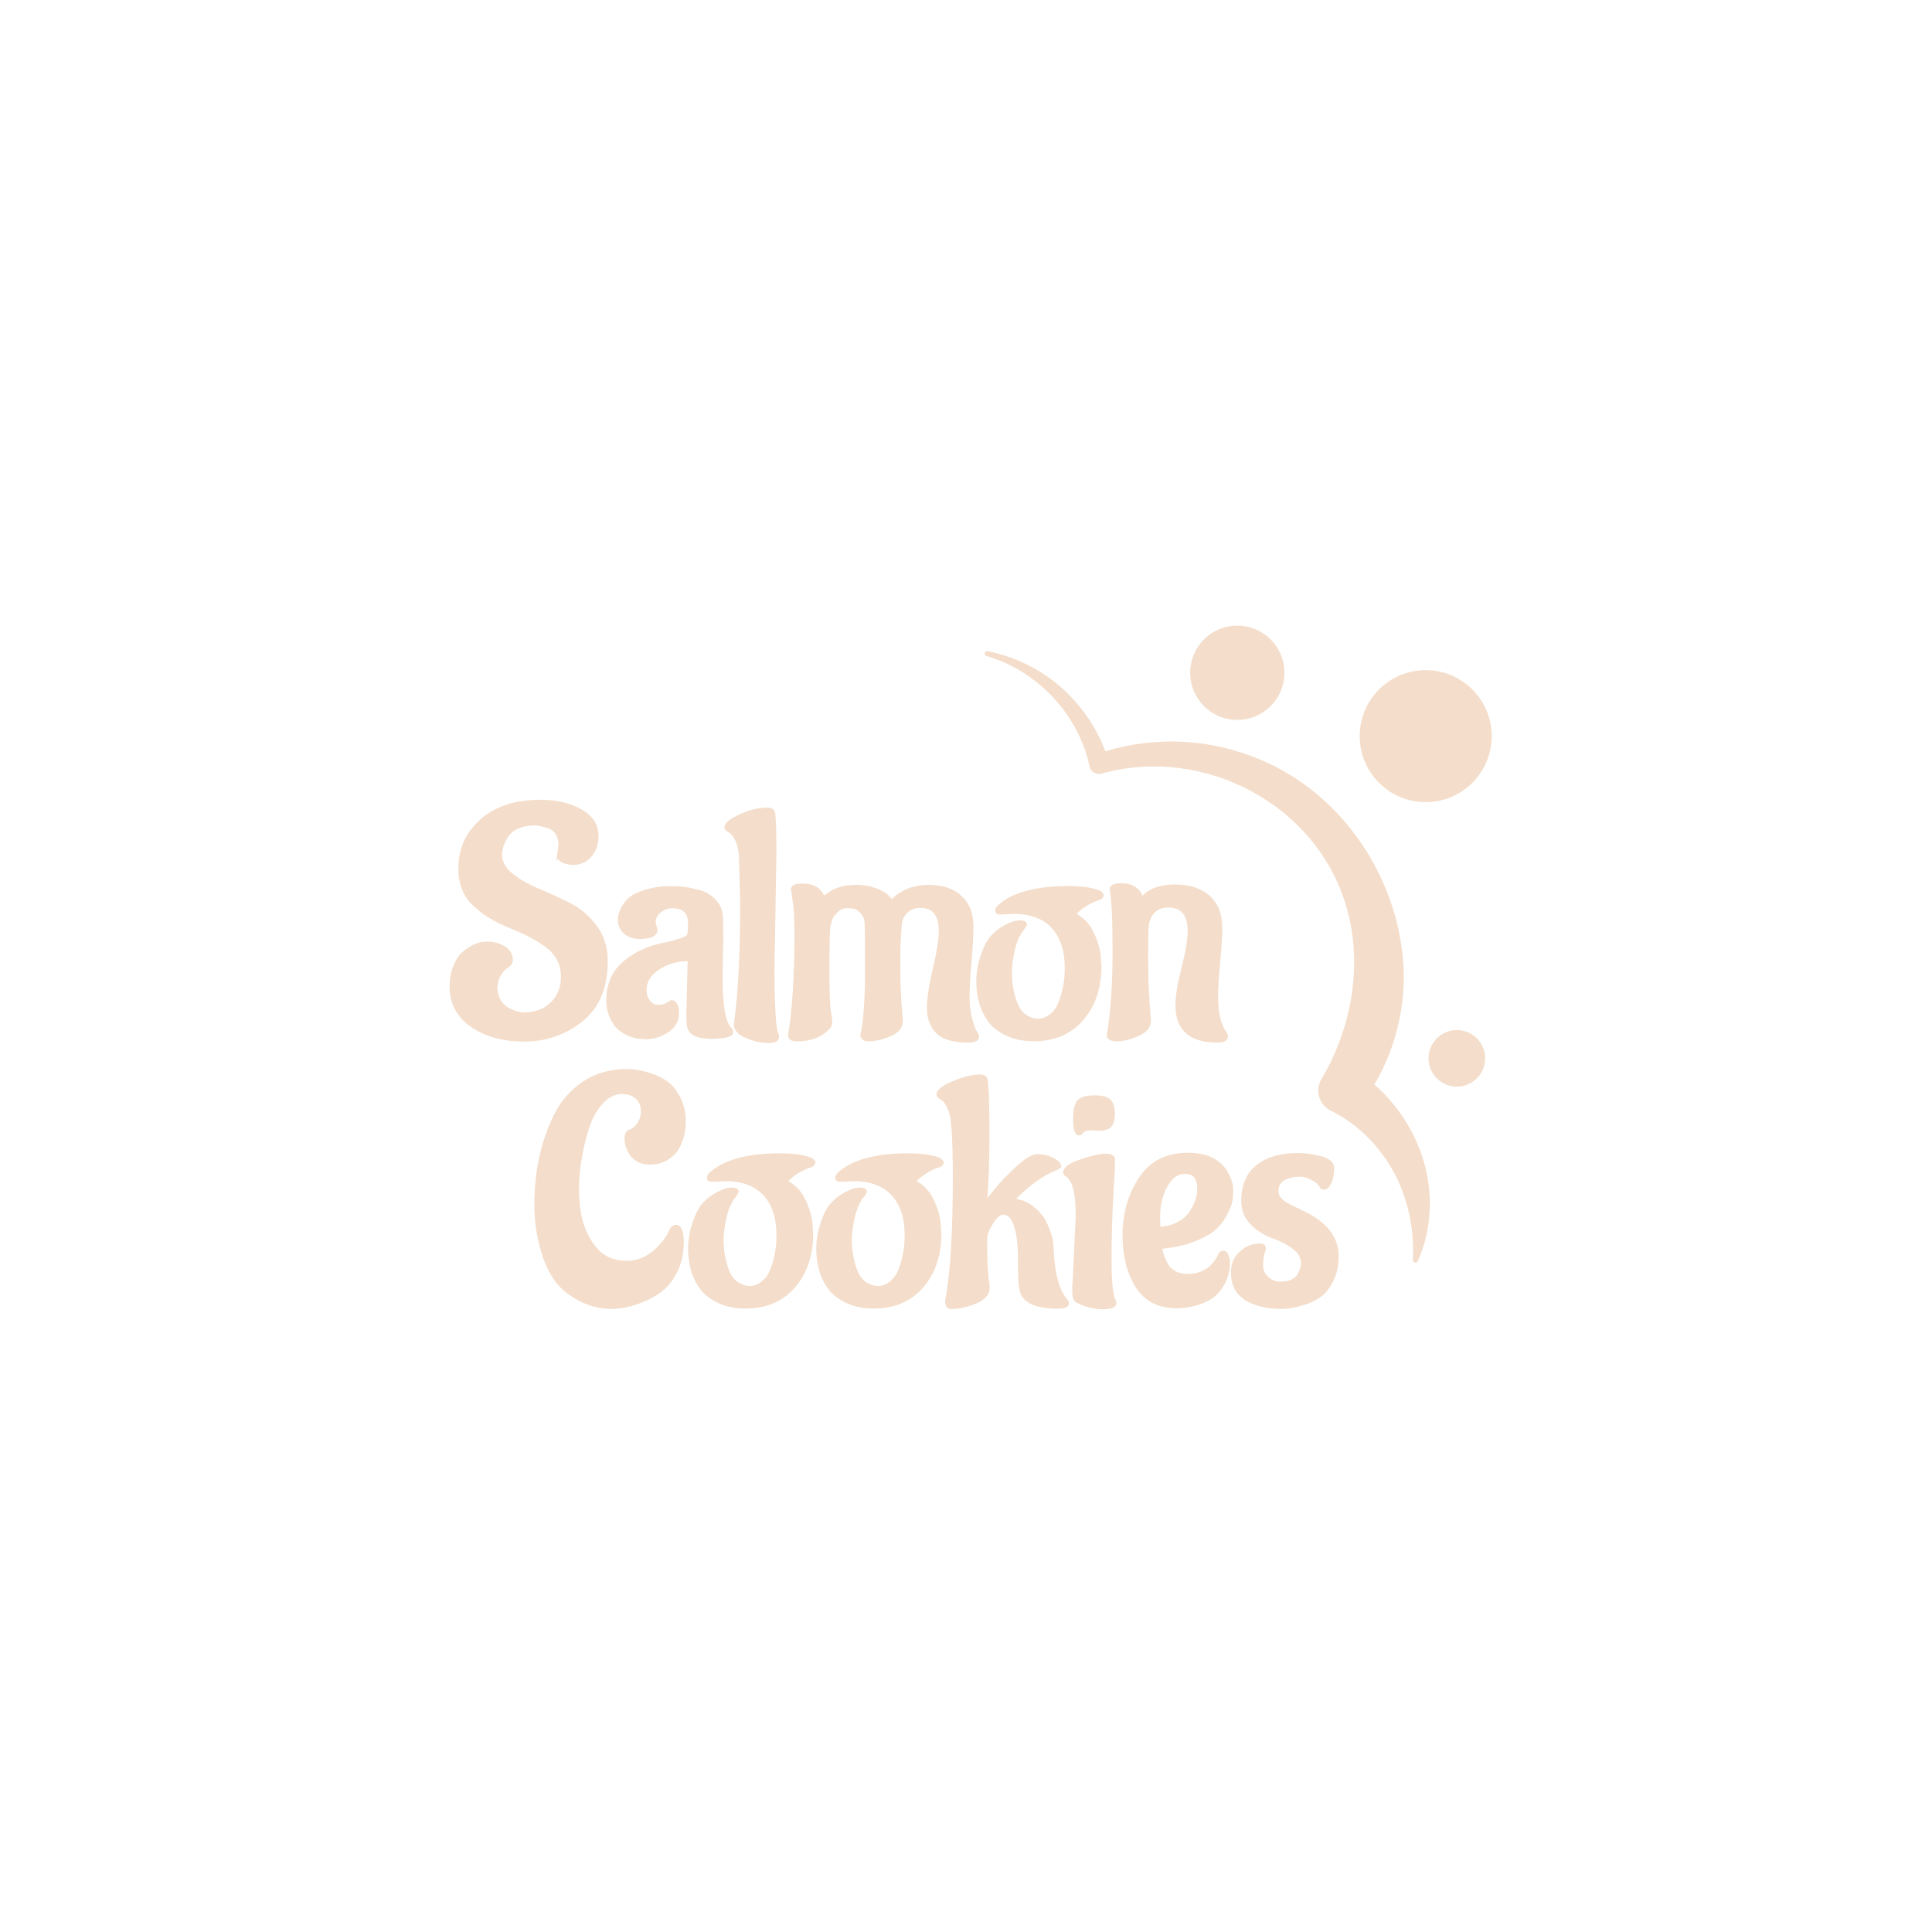
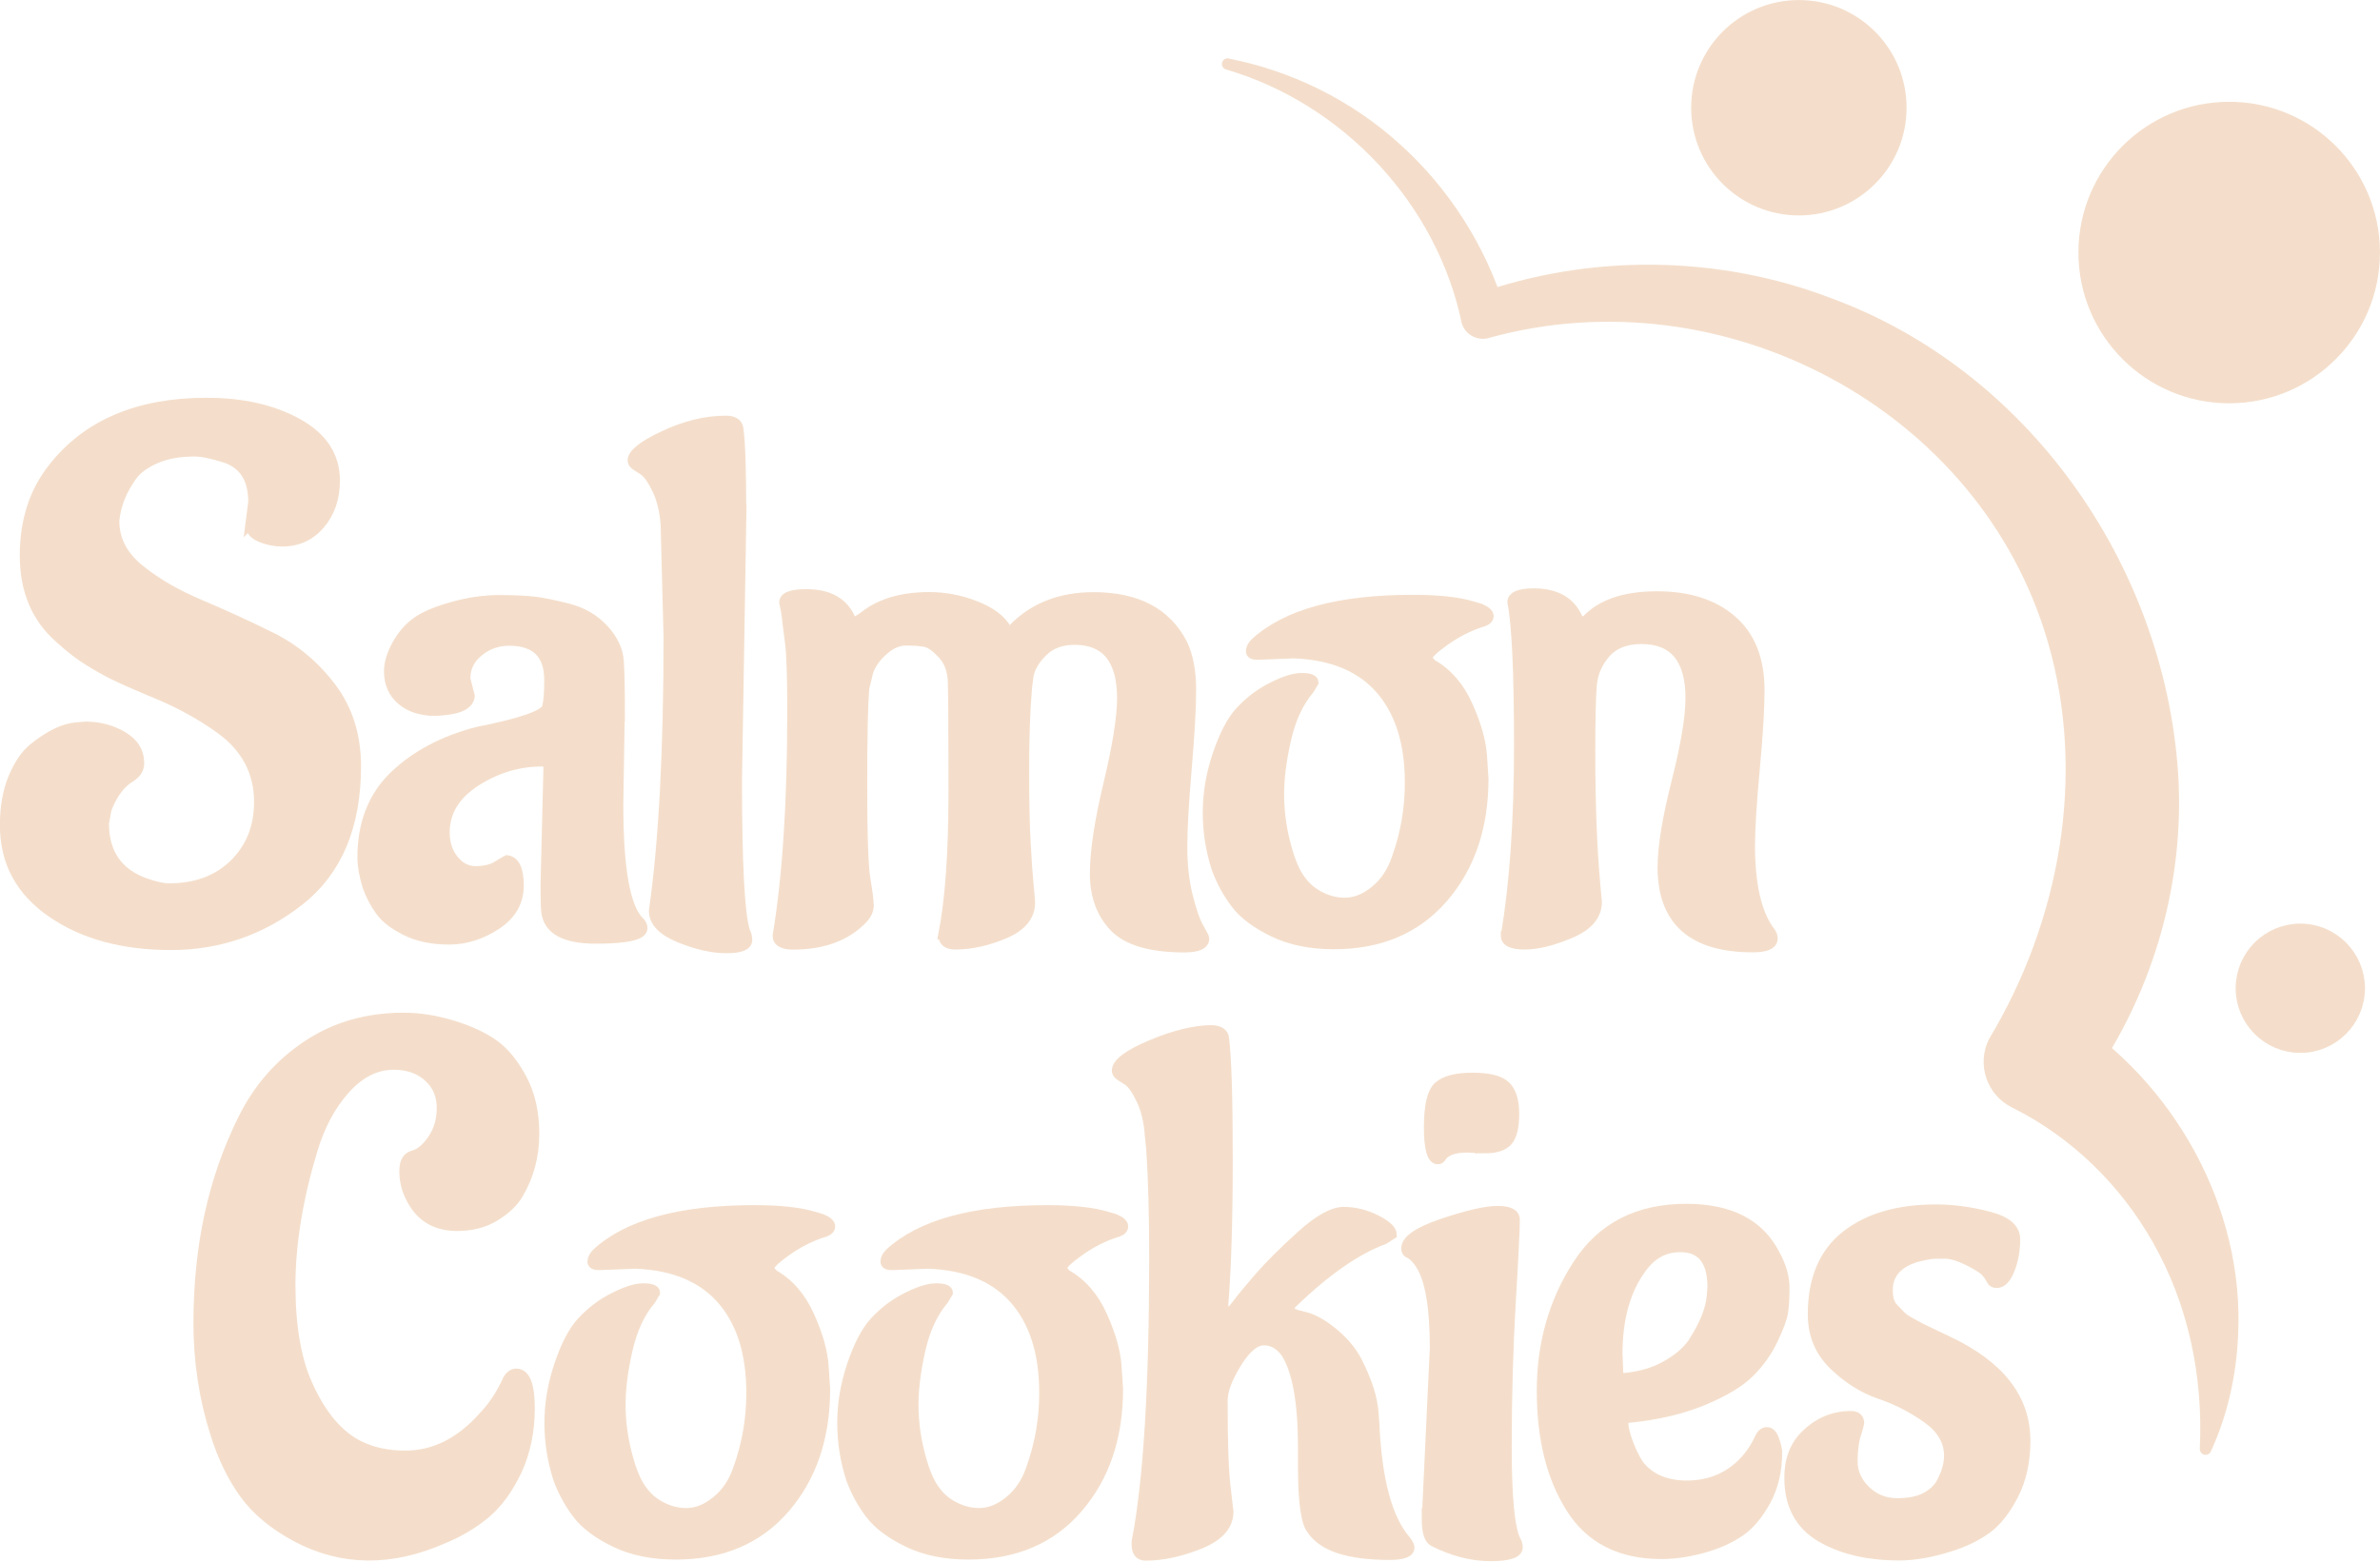
- <svg xmlns="http://www.w3.org/2000/svg" id="Layer_2" viewBox="0 0 500 500">
+ <svg xmlns="http://www.w3.org/2000/svg" id="salmon_cookie_logo" viewBox="0 0 269.69 176.94">
  <defs>
    <style>.cls-1{stroke-width:1.83px;}.cls-1,.cls-2,.cls-3,.cls-4,.cls-5{fill:#f4decb;}.cls-1,.cls-3,.cls-4,.cls-5{stroke:#f4decb;}.cls-1,.cls-3,.cls-5{stroke-linecap:round;stroke-linejoin:round;}.cls-3{stroke-width:4.27px;}.cls-5{stroke-width:3.05px;}</style>
  </defs>
-   <path class="cls-2" d="M255.59,168.53c7.18,1.4,13.99,4.77,19.44,9.73,5.52,4.97,9.72,11.51,11.93,18.77,0,0-3.26-1.81-3.26-1.81,12.82-4.57,27.37-4.43,40.14,.46,22.27,8.16,37.73,30.1,39.35,53.78,.84,12.79-3.06,25.79-10.7,36.06,0,0-2.03-8.73-2.03-8.73,12.29,7.67,20.27,22.01,19.53,36.46-.2,4.61-1.23,9.12-3.09,13.15-.15,.33-.54,.47-.87,.32-.25-.11-.39-.37-.38-.63,.4-8.26-1.33-16.38-5.32-23.4-3.72-6.56-9.29-11.97-15.97-15.28-2.85-1.42-4.02-4.88-2.6-7.74,8.03-13.35,11.07-29.91,6.67-45.02-7.65-26.41-36.78-41.74-63.19-34.49-1.36,.47-2.88-.3-3.24-1.71-2.81-13.41-13.38-24.78-26.7-28.68-.34-.1-.53-.46-.43-.8,.09-.32,.42-.51,.74-.45h0Z" />
-   <circle class="cls-5" cx="320.21" cy="174.11" r="10.68" />
-   <circle class="cls-1" cx="377.03" cy="273.9" r="6.41" />
-   <circle class="cls-3" cx="368.97" cy="190.51" r="14.95" />
-   <path class="cls-4" d="M144.68,221.36l.33-2.57c0-2.54-1-4.18-2.99-4.9-1.55-.5-2.74-.75-3.57-.75h-.08c-1.66,0-3.1,.26-4.32,.79-1.22,.53-2.1,1.18-2.66,1.95-1.16,1.61-1.83,3.29-1.99,5.06,0,2.1,.94,3.92,2.82,5.44,1.88,1.52,4.16,2.85,6.85,3.98,2.68,1.13,5.37,2.37,8.05,3.69,2.68,1.33,4.97,3.24,6.85,5.73,1.88,2.49,2.82,5.48,2.82,8.96,0,6.81-2.15,11.9-6.43,15.27s-9.16,5.06-14.61,5.06-9.96-1.23-13.53-3.69c-3.57-2.46-5.35-5.77-5.35-9.92v-.08c0-2.05,.32-3.83,.95-5.35,.64-1.52,1.4-2.64,2.28-3.36,1.83-1.49,3.49-2.3,4.98-2.41l1-.08c1.55,0,2.96,.37,4.23,1.12,1.27,.75,1.91,1.78,1.91,3.11,0,.66-.36,1.22-1.08,1.66-.72,.44-1.34,1.11-1.87,1.99-.53,.89-.82,1.63-.87,2.24l-.17,.91c0,3.38,1.55,5.62,4.65,6.72,1.11,.39,1.99,.58,2.66,.58,3.04,0,5.49-.91,7.35-2.74,1.85-1.83,2.78-4.15,2.78-6.97,0-3.38-1.44-6.11-4.32-8.22-2.16-1.55-4.5-2.85-7.01-3.9-2.52-1.05-4.22-1.8-5.1-2.24-.89-.44-1.83-.97-2.82-1.58-1-.61-2.1-1.46-3.32-2.57-2.66-2.32-3.98-5.46-3.98-9.42s1.08-7.29,3.24-10c3.87-4.92,9.68-7.39,17.43-7.39,4.09,0,7.55,.79,10.38,2.37s4.23,3.75,4.23,6.52c0,1.99-.57,3.65-1.7,4.98s-2.59,1.99-4.36,1.99c-.83,0-1.65-.17-2.45-.5-.8-.33-1.2-.83-1.2-1.49Z" />
-   <path class="cls-4" d="M186.68,242.44l-.17,10.62c0,7.36,.8,11.79,2.41,13.28,.22,.22,.33,.47,.33,.75,0,.83-1.78,1.25-5.35,1.25s-5.46-1.05-5.69-3.15c-.06-.5-.08-1.52-.08-3.07l.33-13.28c0-.39-.22-.58-.66-.58-2.66,0-5.15,.75-7.47,2.24s-3.49,3.4-3.49,5.73c0,1.22,.33,2.24,1,3.07s1.48,1.25,2.45,1.25,1.77-.19,2.41-.58c.63-.39,1.01-.61,1.12-.66,.94,.11,1.41,1.09,1.41,2.95s-.86,3.35-2.57,4.48c-1.72,1.13-3.52,1.7-5.4,1.7s-3.5-.33-4.86-1-2.34-1.41-2.95-2.24c-.61-.83-1.11-1.77-1.49-2.82-.39-1.27-.58-2.38-.58-3.32,0-3.87,1.22-6.97,3.65-9.3,2.43-2.32,5.56-3.98,9.38-4.98,5.04-1,7.66-1.91,7.89-2.74,.17-.61,.25-1.63,.25-3.07,0-2.93-1.49-4.4-4.48-4.4-1.27,0-2.41,.4-3.4,1.2-1,.8-1.49,1.81-1.49,3.03l.5,1.99c-.11,.94-1.11,1.49-2.99,1.66l-.91,.08c-1.66,0-2.98-.42-3.94-1.25-.97-.83-1.45-1.94-1.45-3.32,0-.88,.29-1.87,.87-2.95,.58-1.08,1.31-1.95,2.2-2.61,.88-.66,2.25-1.26,4.11-1.78,1.85-.53,3.64-.79,5.35-.79s3.04,.06,3.98,.17c.94,.11,2.23,.37,3.86,.79,1.63,.41,2.99,1.2,4.07,2.37s1.66,2.39,1.74,3.69c.08,1.3,.12,3.17,.12,5.6Z" />
-   <path class="cls-4" d="M200.45,219.87l-.5,30.46c0,9.52,.3,15.22,.91,17.1,.17,.33,.25,.66,.25,1,0,.66-.8,1-2.41,1s-3.39-.4-5.35-1.2c-1.96-.8-2.95-1.84-2.95-3.11,1.11-7.75,1.66-18.09,1.66-31.04l-.33-12.7c-.11-1.55-.43-2.88-.96-3.98-.53-1.11-1.04-1.83-1.54-2.16l-.66-.42c-.39-.22-.58-.47-.58-.75,0-.77,1.2-1.73,3.61-2.86,2.41-1.13,4.74-1.7,7.01-1.7,.88,0,1.38,.3,1.49,.91,.22,1.44,.33,4.59,.33,9.46Z" />
-   <path class="cls-4" d="M223.2,267.84c.77-3.87,1.16-9.31,1.16-16.31s-.03-11.13-.08-12.41-.44-2.3-1.16-3.07c-.72-.77-1.34-1.22-1.87-1.33-.53-.11-1.26-.17-2.2-.17s-1.85,.43-2.74,1.29c-.89,.86-1.41,1.73-1.58,2.62l-.33,1.33c-.17,1.66-.25,5.34-.25,11.04s.12,9.28,.37,10.75c.25,1.47,.37,2.45,.37,2.95s-.22,1-.66,1.49c-1.88,1.99-4.54,2.99-7.97,2.99-1.22,0-1.83-.36-1.83-1.08,1.11-6.64,1.66-15.11,1.66-25.4,0-3.82-.08-6.39-.25-7.72l-.33-2.66c-.06-.61-.17-1.27-.33-1.99,0-.66,.86-1,2.57-1,2.54,0,4.23,.94,5.06,2.82,.05,.22,.17,.33,.33,.33s.55-.22,1.16-.66c1.83-1.44,4.29-2.16,7.39-2.16,1.77,0,3.51,.33,5.23,1s2.91,1.55,3.57,2.66c.05,.11,.14,.17,.25,.17s.28-.11,.5-.33c2.32-2.32,5.34-3.49,9.05-3.49,4.92,0,8.3,1.77,10.13,5.31,.66,1.38,1,3.13,1,5.23s-.17,5.09-.5,8.96-.5,6.83-.5,8.88,.21,3.9,.62,5.56c.42,1.66,.83,2.85,1.25,3.57s.62,1.13,.62,1.24c0,.72-.78,1.08-2.32,1.08-3.82,0-6.47-.78-7.97-2.32-1.49-1.55-2.24-3.58-2.24-6.1s.51-5.92,1.54-10.21c1.02-4.29,1.54-7.51,1.54-9.67,0-4.37-1.77-6.56-5.31-6.56-1.49,0-2.68,.44-3.57,1.33-.89,.88-1.41,1.77-1.58,2.66l-.17,1.33c-.22,2.54-.33,5.62-.33,9.21s.05,6.41,.17,8.42c.11,2.02,.22,3.6,.33,4.73,.11,1.13,.17,1.81,.17,2.03,0,1.55-.97,2.74-2.91,3.57-1.94,.83-3.82,1.25-5.64,1.25-.94,0-1.41-.39-1.41-1.16Z" />
-   <path class="cls-4" d="M262.12,236.05c-1.44,.06-2.48,.1-3.11,.12-.64,.03-.96-.12-.96-.46s.17-.66,.5-1c3.54-3.26,9.52-4.9,17.93-4.9,2.88,0,5.15,.25,6.81,.75l.83,.25c.66,.28,1,.58,1,.91,0,.28-.19,.5-.58,.66-1.49,.44-2.93,1.15-4.32,2.12-1.38,.97-2.08,1.65-2.08,2.03l.5,.58c1.77,1,3.14,2.57,4.11,4.73,.97,2.16,1.51,4.07,1.62,5.73l.17,2.57c0,5.48-1.52,9.99-4.57,13.53s-7.19,5.31-12.45,5.31c-2.66,0-4.95-.47-6.89-1.41-1.94-.94-3.36-2-4.27-3.2-.91-1.19-1.65-2.53-2.2-4.03-.66-2.05-1-4.16-1-6.35s.37-4.38,1.12-6.6c.75-2.21,1.6-3.85,2.57-4.9,.97-1.05,2.06-1.91,3.28-2.57,1.55-.83,2.79-1.25,3.74-1.25s1.41,.2,1.41,.58l-.5,.83c-1.22,1.44-2.09,3.32-2.61,5.64-.53,2.32-.79,4.39-.79,6.18s.22,3.58,.66,5.35c.44,1.77,.94,3.08,1.49,3.94,.55,.86,1.19,1.51,1.91,1.95,1.05,.66,2.16,1,3.32,1s2.3-.46,3.4-1.37c1.11-.91,1.91-2.12,2.41-3.61,1-2.77,1.49-5.62,1.49-8.55,0-4.65-1.18-8.24-3.53-10.79-2.35-2.54-5.82-3.82-10.42-3.82Z" />
-   <path class="cls-4" d="M286.94,267.92c1-5.98,1.49-13.14,1.49-21.5s-.25-13.78-.75-16.27c0-.72,.83-1.08,2.49-1.08,2.54,0,4.23,.97,5.06,2.91,.05,.17,.19,.25,.42,.25s.39-.05,.5-.17c1.71-1.77,4.37-2.66,7.97-2.66s6.45,.91,8.55,2.74c2.1,1.83,3.15,4.48,3.15,7.97,0,2.1-.18,5.09-.54,8.96-.36,3.88-.54,6.75-.54,8.63,0,4.48,.75,7.72,2.24,9.71,.22,.28,.33,.55,.33,.83,0,.72-.78,1.08-2.32,1.08-6.86,0-10.29-3.04-10.29-9.13,0-2.32,.53-5.56,1.58-9.71,1.05-4.15,1.58-7.3,1.58-9.46,0-4.43-1.83-6.64-5.48-6.64-1.77,0-3.11,.53-4.03,1.58-.91,1.05-1.43,2.25-1.54,3.61-.11,1.36-.17,3.92-.17,7.68,0,5.75,.19,10.76,.58,15.02l.17,1.83c0,1.55-1.01,2.75-3.03,3.61-2.02,.86-3.76,1.29-5.23,1.29s-2.2-.36-2.2-1.08Z" />
-   <path class="cls-4" d="M174.89,317.5c1.05,0,1.58,1.33,1.58,3.98s-.5,5.04-1.49,7.14c-1,2.1-2.2,3.73-3.61,4.9-1.41,1.16-3,2.1-4.77,2.82-5.92,2.6-11.46,2.54-16.6-.17-2.6-1.38-4.59-3.03-5.98-4.94-1.38-1.91-2.49-4.19-3.32-6.85-1.27-3.98-1.91-8.16-1.91-12.53s.42-8.47,1.25-12.28c.83-3.82,2.1-7.46,3.82-10.92,1.71-3.46,4.15-6.24,7.3-8.34,3.15-2.1,6.81-3.15,10.96-3.15,1.77,0,3.61,.29,5.52,.87,1.91,.58,3.47,1.3,4.69,2.16,1.22,.86,2.29,2.17,3.24,3.94,.94,1.77,1.41,3.85,1.41,6.23,0,2.55-.61,4.84-1.83,6.89-.55,.94-1.44,1.78-2.66,2.53-1.22,.75-2.66,1.12-4.32,1.12-2.54,0-4.34-1.13-5.39-3.4-.44-.88-.66-1.85-.66-2.9s.36-1.66,1.08-1.83c.78-.22,1.49-.83,2.16-1.83s1-2.16,1-3.49c0-1.05-.28-1.96-.83-2.74-1.05-1.38-2.57-2.08-4.56-2.08s-3.8,.91-5.44,2.74-2.86,4.12-3.69,6.89c-1.66,5.53-2.49,10.62-2.49,15.27s.64,8.38,1.91,11.21c1.55,3.49,3.51,5.81,5.89,6.97,1.49,.72,3.21,1.08,5.15,1.08,3.26,0,6.2-1.47,8.8-4.4,1.11-1.16,2.02-2.54,2.74-4.15,.28-.5,.64-.75,1.08-.75Z" />
-   <path class="cls-4" d="M187.51,305.22c-1.44,.06-2.48,.1-3.11,.12-.64,.03-.95-.12-.95-.46s.17-.66,.5-1c3.54-3.26,9.52-4.9,17.93-4.9,2.88,0,5.15,.25,6.81,.75l.83,.25c.66,.28,1,.58,1,.91,0,.28-.2,.5-.58,.66-1.49,.44-2.93,1.15-4.32,2.12-1.38,.97-2.07,1.65-2.07,2.03l.5,.58c1.77,1,3.14,2.57,4.11,4.73,.97,2.16,1.51,4.07,1.62,5.73l.17,2.57c0,5.48-1.52,9.99-4.56,13.53-3.04,3.54-7.19,5.31-12.45,5.31-2.66,0-4.95-.47-6.89-1.41-1.94-.94-3.36-2-4.28-3.2-.91-1.19-1.65-2.53-2.2-4.03-.66-2.05-1-4.16-1-6.35s.37-4.38,1.12-6.6,1.6-3.85,2.57-4.9c.97-1.05,2.06-1.91,3.28-2.57,1.55-.83,2.79-1.25,3.73-1.25s1.41,.19,1.41,.58l-.5,.83c-1.22,1.44-2.09,3.32-2.62,5.64-.53,2.32-.79,4.39-.79,6.18s.22,3.58,.66,5.35c.44,1.77,.94,3.08,1.49,3.94,.55,.86,1.19,1.51,1.91,1.95,1.05,.66,2.16,1,3.32,1s2.29-.46,3.4-1.37c1.11-.91,1.91-2.12,2.41-3.61,1-2.77,1.49-5.62,1.49-8.55,0-4.65-1.18-8.24-3.53-10.79-2.35-2.54-5.82-3.82-10.42-3.82Z" />
-   <path class="cls-4" d="M220.71,305.22c-1.44,.06-2.48,.1-3.11,.12-.64,.03-.96-.12-.96-.46s.17-.66,.5-1c3.54-3.26,9.52-4.9,17.93-4.9,2.88,0,5.15,.25,6.81,.75l.83,.25c.66,.28,1,.58,1,.91,0,.28-.19,.5-.58,.66-1.49,.44-2.93,1.15-4.32,2.12-1.38,.97-2.08,1.65-2.08,2.03l.5,.58c1.77,1,3.14,2.57,4.11,4.73,.97,2.16,1.51,4.07,1.62,5.73l.17,2.57c0,5.48-1.52,9.99-4.57,13.53-3.04,3.54-7.19,5.31-12.45,5.31-2.66,0-4.95-.47-6.89-1.41-1.94-.94-3.36-2-4.28-3.2-.91-1.19-1.65-2.53-2.2-4.03-.66-2.05-1-4.16-1-6.35s.37-4.38,1.12-6.6c.75-2.21,1.6-3.85,2.57-4.9,.97-1.05,2.06-1.91,3.28-2.57,1.55-.83,2.79-1.25,3.73-1.25s1.41,.19,1.41,.58l-.5,.83c-1.22,1.44-2.09,3.32-2.61,5.64-.53,2.32-.79,4.39-.79,6.18s.22,3.58,.66,5.35c.44,1.77,.94,3.08,1.49,3.94,.55,.86,1.19,1.51,1.91,1.95,1.05,.66,2.16,1,3.32,1s2.3-.46,3.4-1.37c1.11-.91,1.91-2.12,2.41-3.61,1-2.77,1.49-5.62,1.49-8.55,0-4.65-1.18-8.24-3.53-10.79-2.35-2.54-5.82-3.82-10.42-3.82Z" />
-   <path class="cls-4" d="M262.87,309.62c-.22,.22-.33,.46-.33,.71s.51,.49,1.54,.71c1.02,.22,2.14,.83,3.36,1.83,1.22,1,2.13,2.08,2.74,3.24,1.16,2.27,1.8,4.26,1.91,5.98l.08,1.08c.28,6.47,1.47,10.9,3.57,13.28,.28,.39,.41,.66,.41,.83,0,.61-.78,.91-2.32,.91-4.65,0-7.61-.97-8.88-2.91-.66-.77-1-3.18-1-7.22v-2.07c0-5.15-.64-8.71-1.91-10.71-.66-.94-1.48-1.41-2.45-1.41s-1.98,.84-3.03,2.53c-1.05,1.69-1.58,3.11-1.58,4.27,0,4.65,.11,7.88,.33,9.71s.33,2.77,.33,2.82c0,1.61-1.09,2.85-3.28,3.74-2.19,.88-4.25,1.33-6.18,1.33-.72,0-1.08-.44-1.08-1.33v-.33c1.33-6.81,1.99-17.54,1.99-32.21,0-4.81-.11-8.88-.33-12.2l-.17-1.66c-.11-1.55-.43-2.88-.95-3.98-.53-1.11-1.04-1.83-1.54-2.16l-.66-.42c-.39-.22-.58-.47-.58-.75,0-.88,1.33-1.88,3.98-2.99,2.66-1.11,4.95-1.66,6.89-1.66,.88,.06,1.36,.39,1.41,1,.28,2.21,.42,6.76,.42,13.65s-.17,12.38-.5,16.48c0,.66,.11,1,.33,1s.57-.32,1.04-.95c.47-.64,1.3-1.65,2.49-3.03,1.19-1.38,2.79-2.99,4.81-4.81,2.02-1.83,3.65-2.74,4.9-2.74s2.48,.3,3.69,.91,1.83,1.19,1.83,1.74l-.91,.58c-3.15,1.16-6.61,3.57-10.38,7.22Z" />
-   <path class="cls-4" d="M277.98,334.02l.91-19.34c0-4.59-.53-7.72-1.58-9.38-.33-.55-.72-.97-1.16-1.25-.33-.11-.5-.33-.5-.66,0-1,1.41-1.96,4.23-2.91,2.82-.94,4.88-1.41,6.18-1.41s1.98,.33,2.03,1c0,1.11-.15,4.25-.46,9.42-.3,5.17-.46,10.61-.46,16.31s.33,9.24,1,10.62c.17,.28,.25,.55,.25,.83,0,.72-1.05,1.08-3.15,1.08s-4.26-.55-6.47-1.66c-.55-.28-.83-1.16-.83-2.66Zm6.64-41.92l-1.99-.08c-1.49,0-2.46,.36-2.91,1.08-.11,.17-.25,.25-.42,.25-.72,0-1.08-1.23-1.08-3.69s.37-4.03,1.12-4.69c.75-.66,2.05-1,3.9-1s3.11,.32,3.78,.96c.66,.64,1,1.7,1,3.2s-.25,2.53-.75,3.11c-.5,.58-1.38,.87-2.66,.87Z" />
-   <path class="cls-4" d="M317.82,326.47c0,2.1-.43,3.94-1.29,5.52s-1.83,2.74-2.9,3.49c-1.08,.75-2.34,1.34-3.78,1.78-1.83,.55-3.57,.83-5.23,.83-4.65,0-8.08-1.74-10.29-5.23-2.21-3.49-3.32-7.93-3.32-13.32s1.37-10.19,4.11-14.4c2.74-4.21,6.85-6.31,12.33-6.31,4.98,0,8.35,1.74,10.12,5.23,.72,1.33,1.08,2.59,1.08,3.78s-.06,2.13-.17,2.82c-.11,.69-.5,1.73-1.16,3.11s-1.55,2.63-2.66,3.73-2.85,2.16-5.23,3.15c-2.38,1-5.18,1.66-8.38,1.99-.44,0-.66,.19-.66,.58,0,.5,.18,1.23,.54,2.2,.36,.97,.76,1.78,1.2,2.45,1.22,1.55,3.02,2.32,5.39,2.32s4.4-.77,6.06-2.32c.88-.83,1.61-1.85,2.16-3.07,.22-.44,.51-.66,.87-.66s.65,.3,.87,.91c.22,.61,.33,1.08,.33,1.41Zm-18.09-11.04l.08,2.07c0,.33,.22,.5,.66,.5,1.77-.17,3.32-.62,4.65-1.37s2.32-1.59,2.99-2.53c1.33-2.05,2.04-3.82,2.16-5.31l.08-1c0-2.99-1.19-4.48-3.57-4.48-1.77,0-3.21,.78-4.32,2.32-1.83,2.44-2.74,5.7-2.74,9.79Z" />
-   <path class="cls-4" d="M345.96,325.14c0,2.38-.46,4.46-1.37,6.22-.91,1.77-1.95,3.07-3.11,3.9-1.16,.83-2.54,1.49-4.15,1.99-2.1,.66-4.01,1-5.73,1-3.6,0-6.59-.71-8.96-2.12-2.38-1.41-3.57-3.67-3.57-6.77,0-1.83,.5-3.32,1.49-4.48,1.55-1.71,3.4-2.57,5.56-2.57,.66,0,1,.3,1,.91,0,.06-.12,.49-.37,1.29-.25,.8-.37,1.81-.37,3.03s.48,2.3,1.45,3.24c.97,.94,2.14,1.41,3.53,1.41s2.49-.23,3.32-.71c.83-.47,1.41-1.06,1.74-1.79,.5-1,.75-1.94,.75-2.82,0-1.6-.8-2.99-2.41-4.15-1.61-1.16-3.38-2.08-5.31-2.74-1.94-.66-3.71-1.77-5.31-3.32-1.61-1.55-2.41-3.49-2.41-5.81,0-3.98,1.26-6.97,3.78-8.96,2.52-1.99,5.93-2.99,10.25-2.99,1.88,0,3.86,.26,5.93,.79,2.08,.53,3.11,1.41,3.11,2.66s-.21,2.39-.62,3.44c-.42,1.05-.93,1.58-1.54,1.58-.33,0-.55-.12-.66-.37-.11-.25-.3-.54-.58-.87-.28-.33-.94-.76-1.99-1.29-1.05-.52-1.95-.79-2.7-.79s-1.25,.01-1.49,.04c-.25,.03-.68,.11-1.29,.25-.61,.14-1.16,.35-1.66,.62-1.27,.72-1.91,1.77-1.91,3.15,0,.89,.19,1.54,.58,1.95,.39,.41,.69,.73,.91,.95,.22,.22,.61,.49,1.16,.79,.55,.3,.94,.51,1.16,.62,.22,.11,.72,.35,1.49,.71,.77,.36,1.27,.6,1.49,.71,5.86,2.77,8.8,6.53,8.8,11.29Z" />
+   <path class="cls-2" d="M139.21,6.63c7.18,1.4,13.99,4.77,19.44,9.73,5.52,4.97,9.72,11.51,11.93,18.77,0,0-3.26-1.81-3.26-1.81,12.82-4.57,27.37-4.43,40.14,.46,22.27,8.16,37.73,30.1,39.35,53.78,.84,12.79-3.06,25.79-10.7,36.06,0,0-2.03-8.73-2.03-8.73,12.29,7.67,20.27,22.01,19.53,36.46-.2,4.61-1.23,9.12-3.09,13.15-.15,.33-.54,.47-.87,.32-.25-.11-.39-.37-.38-.63,.4-8.26-1.33-16.38-5.32-23.4-3.72-6.56-9.29-11.97-15.97-15.28-2.85-1.42-4.02-4.88-2.6-7.74,8.03-13.35,11.07-29.91,6.67-45.02-7.65-26.41-36.78-41.74-63.19-34.49-1.36,.47-2.88-.3-3.24-1.71-2.81-13.41-13.38-24.78-26.7-28.68-.34-.1-.53-.46-.43-.8,.09-.32,.42-.51,.74-.45h0Z" />
+   <circle class="cls-5" cx="203.84" cy="12.21" r="10.68" />
+   <circle class="cls-1" cx="260.66" cy="112" r="6.41" />
+   <circle class="cls-3" cx="252.6" cy="28.62" r="14.95" />
+   <path class="cls-4" d="M28.3,59.46l.33-2.57c0-2.54-1-4.18-2.99-4.9-1.55-.5-2.74-.75-3.57-.75h-.08c-1.66,0-3.1,.26-4.32,.79-1.22,.53-2.1,1.18-2.66,1.95-1.16,1.61-1.83,3.29-1.99,5.06,0,2.1,.94,3.92,2.82,5.44,1.88,1.52,4.16,2.85,6.85,3.98,2.68,1.13,5.37,2.37,8.05,3.69,2.68,1.33,4.97,3.24,6.85,5.73,1.88,2.49,2.82,5.48,2.82,8.96,0,6.81-2.15,11.9-6.43,15.27s-9.16,5.06-14.61,5.06-9.96-1.23-13.53-3.69c-3.57-2.46-5.35-5.77-5.35-9.92v-.08c0-2.05,.32-3.83,.95-5.35,.64-1.52,1.4-2.64,2.28-3.36,1.83-1.49,3.49-2.3,4.98-2.41l1-.08c1.55,0,2.96,.37,4.23,1.12,1.27,.75,1.91,1.78,1.91,3.11,0,.66-.36,1.22-1.08,1.66-.72,.44-1.34,1.11-1.87,1.99-.53,.89-.82,1.63-.87,2.24l-.17,.91c0,3.38,1.55,5.62,4.65,6.72,1.11,.39,1.99,.58,2.66,.58,3.04,0,5.49-.91,7.35-2.74,1.85-1.83,2.78-4.15,2.78-6.97,0-3.38-1.44-6.11-4.32-8.22-2.16-1.55-4.5-2.85-7.01-3.9-2.52-1.05-4.22-1.8-5.1-2.24-.89-.44-1.83-.97-2.82-1.58-1-.61-2.1-1.46-3.32-2.57-2.66-2.32-3.98-5.46-3.98-9.42s1.08-7.29,3.24-10c3.87-4.92,9.68-7.39,17.43-7.39,4.09,0,7.55,.79,10.38,2.37s4.23,3.75,4.23,6.52c0,1.99-.57,3.65-1.7,4.98s-2.59,1.99-4.36,1.99c-.83,0-1.65-.17-2.45-.5-.8-.33-1.2-.83-1.2-1.49Z" />
+   <path class="cls-4" d="M70.3,80.55l-.17,10.62c0,7.36,.8,11.79,2.41,13.28,.22,.22,.33,.47,.33,.75,0,.83-1.78,1.25-5.35,1.25s-5.46-1.05-5.69-3.15c-.06-.5-.08-1.52-.08-3.07l.33-13.28c0-.39-.22-.58-.66-.58-2.66,0-5.15,.75-7.47,2.24s-3.49,3.4-3.49,5.73c0,1.22,.33,2.24,1,3.07s1.48,1.25,2.45,1.25,1.77-.19,2.41-.58c.63-.39,1.01-.61,1.12-.66,.94,.11,1.41,1.09,1.41,2.95s-.86,3.35-2.57,4.48c-1.72,1.13-3.52,1.7-5.4,1.7s-3.5-.33-4.86-1-2.34-1.41-2.95-2.24c-.61-.83-1.11-1.77-1.49-2.82-.39-1.27-.58-2.38-.58-3.32,0-3.87,1.22-6.97,3.65-9.3,2.43-2.32,5.56-3.98,9.38-4.98,5.04-1,7.66-1.91,7.89-2.74,.17-.61,.25-1.63,.25-3.07,0-2.93-1.49-4.4-4.48-4.4-1.27,0-2.41,.4-3.4,1.2-1,.8-1.49,1.81-1.49,3.03l.5,1.99c-.11,.94-1.11,1.49-2.99,1.66l-.91,.08c-1.66,0-2.98-.42-3.94-1.25-.97-.83-1.45-1.94-1.45-3.32,0-.88,.29-1.87,.87-2.95,.58-1.08,1.31-1.95,2.2-2.61,.88-.66,2.25-1.26,4.11-1.78,1.85-.53,3.64-.79,5.35-.79s3.04,.06,3.98,.17c.94,.11,2.23,.37,3.86,.79,1.63,.41,2.99,1.2,4.07,2.37s1.66,2.39,1.74,3.69c.08,1.3,.12,3.17,.12,5.6Z" />
+   <path class="cls-4" d="M84.08,57.97l-.5,30.46c0,9.52,.3,15.22,.91,17.1,.17,.33,.25,.66,.25,1,0,.66-.8,1-2.41,1s-3.39-.4-5.35-1.2c-1.96-.8-2.95-1.84-2.95-3.11,1.11-7.75,1.66-18.09,1.66-31.04l-.33-12.7c-.11-1.55-.43-2.88-.96-3.98-.53-1.11-1.04-1.83-1.54-2.16l-.66-.42c-.39-.22-.58-.47-.58-.75,0-.77,1.2-1.73,3.61-2.86,2.41-1.13,4.74-1.7,7.01-1.7,.88,0,1.38,.3,1.49,.91,.22,1.44,.33,4.59,.33,9.46Z" />
+   <path class="cls-4" d="M106.82,105.95c.77-3.87,1.16-9.31,1.16-16.31s-.03-11.13-.08-12.41-.44-2.3-1.16-3.07c-.72-.77-1.34-1.22-1.87-1.33-.53-.11-1.26-.17-2.2-.17s-1.85,.43-2.74,1.29c-.89,.86-1.41,1.73-1.58,2.62l-.33,1.33c-.17,1.66-.25,5.34-.25,11.04s.12,9.28,.37,10.75c.25,1.47,.37,2.45,.37,2.95s-.22,1-.66,1.49c-1.88,1.99-4.54,2.99-7.97,2.99-1.22,0-1.83-.36-1.83-1.08,1.11-6.64,1.66-15.11,1.66-25.4,0-3.82-.08-6.39-.25-7.72l-.33-2.66c-.06-.61-.17-1.27-.33-1.99,0-.66,.86-1,2.57-1,2.54,0,4.23,.94,5.06,2.82,.05,.22,.17,.33,.33,.33s.55-.22,1.16-.66c1.83-1.44,4.29-2.16,7.39-2.16,1.77,0,3.51,.33,5.23,1s2.91,1.55,3.57,2.66c.05,.11,.14,.17,.25,.17s.28-.11,.5-.33c2.32-2.32,5.34-3.49,9.05-3.49,4.92,0,8.3,1.77,10.13,5.31,.66,1.38,1,3.13,1,5.23s-.17,5.09-.5,8.96-.5,6.83-.5,8.88,.21,3.9,.62,5.56c.42,1.66,.83,2.85,1.25,3.57s.62,1.13,.62,1.24c0,.72-.78,1.08-2.32,1.08-3.82,0-6.47-.78-7.97-2.32-1.49-1.55-2.24-3.58-2.24-6.1s.51-5.92,1.54-10.21c1.02-4.29,1.54-7.51,1.54-9.67,0-4.37-1.77-6.56-5.31-6.56-1.49,0-2.68,.44-3.57,1.33-.89,.88-1.41,1.77-1.58,2.66l-.17,1.33c-.22,2.54-.33,5.62-.33,9.21s.05,6.41,.17,8.42c.11,2.02,.22,3.6,.33,4.73,.11,1.13,.17,1.81,.17,2.03,0,1.55-.97,2.74-2.91,3.57-1.94,.83-3.82,1.25-5.64,1.25-.94,0-1.41-.39-1.41-1.16Z" />
+   <path class="cls-4" d="M145.75,74.15c-1.44,.06-2.48,.1-3.11,.12-.64,.03-.96-.12-.96-.46s.17-.66,.5-1c3.54-3.26,9.52-4.9,17.93-4.9,2.88,0,5.15,.25,6.81,.75l.83,.25c.66,.28,1,.58,1,.91,0,.28-.19,.5-.58,.66-1.49,.44-2.93,1.15-4.32,2.12-1.38,.97-2.08,1.65-2.08,2.03l.5,.58c1.77,1,3.14,2.57,4.11,4.73,.97,2.16,1.51,4.07,1.62,5.73l.17,2.57c0,5.48-1.52,9.99-4.57,13.53s-7.19,5.31-12.45,5.31c-2.66,0-4.95-.47-6.89-1.41-1.94-.94-3.36-2-4.27-3.2-.91-1.19-1.65-2.53-2.2-4.03-.66-2.05-1-4.16-1-6.35s.37-4.38,1.12-6.6c.75-2.21,1.6-3.85,2.57-4.9,.97-1.05,2.06-1.91,3.28-2.57,1.55-.83,2.79-1.25,3.74-1.25s1.41,.2,1.41,.58l-.5,.83c-1.22,1.44-2.09,3.32-2.61,5.64-.53,2.32-.79,4.39-.79,6.18s.22,3.58,.66,5.35c.44,1.77,.94,3.08,1.49,3.94,.55,.86,1.19,1.51,1.91,1.95,1.05,.66,2.16,1,3.32,1s2.3-.46,3.4-1.37c1.11-.91,1.91-2.12,2.41-3.61,1-2.77,1.49-5.62,1.49-8.55,0-4.65-1.18-8.24-3.53-10.79-2.35-2.54-5.82-3.82-10.42-3.82Z" />
+   <path class="cls-4" d="M170.57,106.03c1-5.98,1.49-13.14,1.49-21.5s-.25-13.78-.75-16.27c0-.72,.83-1.08,2.49-1.08,2.54,0,4.23,.97,5.06,2.91,.05,.17,.19,.25,.42,.25s.39-.05,.5-.17c1.71-1.77,4.37-2.66,7.97-2.66s6.45,.91,8.55,2.74c2.1,1.83,3.15,4.48,3.15,7.97,0,2.1-.18,5.09-.54,8.96-.36,3.88-.54,6.75-.54,8.63,0,4.48,.75,7.72,2.24,9.71,.22,.28,.33,.55,.33,.83,0,.72-.78,1.08-2.32,1.08-6.86,0-10.29-3.04-10.29-9.13,0-2.32,.53-5.56,1.58-9.71,1.05-4.15,1.58-7.3,1.58-9.46,0-4.43-1.83-6.64-5.48-6.64-1.77,0-3.11,.53-4.03,1.58-.91,1.05-1.43,2.25-1.54,3.61-.11,1.36-.17,3.92-.17,7.68,0,5.75,.19,10.76,.58,15.02l.17,1.83c0,1.55-1.01,2.75-3.03,3.61-2.02,.86-3.76,1.29-5.23,1.29s-2.2-.36-2.2-1.08Z" />
+   <path class="cls-4" d="M58.52,155.61c1.05,0,1.58,1.33,1.58,3.98s-.5,5.04-1.49,7.14c-1,2.1-2.2,3.73-3.61,4.9-1.41,1.16-3,2.1-4.77,2.82-5.92,2.6-11.46,2.54-16.6-.17-2.6-1.38-4.59-3.03-5.98-4.94-1.38-1.91-2.49-4.19-3.32-6.85-1.27-3.98-1.91-8.16-1.91-12.53s.42-8.47,1.25-12.28c.83-3.82,2.1-7.46,3.82-10.92,1.71-3.46,4.15-6.24,7.3-8.34,3.15-2.1,6.81-3.15,10.96-3.15,1.77,0,3.61,.29,5.52,.87,1.91,.58,3.47,1.3,4.69,2.16,1.22,.86,2.29,2.17,3.24,3.94,.94,1.77,1.41,3.85,1.41,6.23,0,2.55-.61,4.84-1.83,6.89-.55,.94-1.44,1.78-2.66,2.53-1.22,.75-2.66,1.12-4.32,1.12-2.54,0-4.34-1.13-5.39-3.4-.44-.88-.66-1.85-.66-2.9s.36-1.66,1.08-1.83c.78-.22,1.49-.83,2.16-1.83s1-2.16,1-3.49c0-1.05-.28-1.96-.83-2.74-1.05-1.38-2.57-2.08-4.56-2.08s-3.8,.91-5.44,2.74-2.86,4.12-3.69,6.89c-1.66,5.53-2.49,10.62-2.49,15.27s.64,8.38,1.91,11.21c1.55,3.49,3.51,5.81,5.89,6.97,1.49,.72,3.21,1.08,5.15,1.08,3.26,0,6.2-1.47,8.8-4.4,1.11-1.16,2.02-2.54,2.74-4.15,.28-.5,.64-.75,1.08-.75Z" />
+   <path class="cls-4" d="M71.13,143.32c-1.44,.06-2.48,.1-3.11,.12-.64,.03-.95-.12-.95-.46s.17-.66,.5-1c3.54-3.26,9.52-4.9,17.93-4.9,2.88,0,5.15,.25,6.81,.75l.83,.25c.66,.28,1,.58,1,.91,0,.28-.2,.5-.58,.66-1.49,.44-2.93,1.15-4.32,2.12-1.38,.97-2.07,1.65-2.07,2.03l.5,.58c1.77,1,3.14,2.57,4.11,4.73,.97,2.16,1.51,4.07,1.62,5.73l.17,2.57c0,5.48-1.52,9.99-4.56,13.53-3.04,3.54-7.19,5.31-12.45,5.31-2.66,0-4.95-.47-6.89-1.41-1.94-.94-3.36-2-4.28-3.2-.91-1.19-1.65-2.53-2.2-4.03-.66-2.05-1-4.16-1-6.35s.37-4.38,1.12-6.6,1.6-3.85,2.57-4.9c.97-1.05,2.06-1.91,3.28-2.57,1.55-.83,2.79-1.25,3.73-1.25s1.41,.19,1.41,.58l-.5,.83c-1.22,1.44-2.09,3.32-2.62,5.64-.53,2.32-.79,4.39-.79,6.18s.22,3.58,.66,5.35c.44,1.77,.94,3.08,1.49,3.94,.55,.86,1.19,1.51,1.91,1.95,1.05,.66,2.16,1,3.32,1s2.29-.46,3.4-1.37c1.11-.91,1.91-2.12,2.41-3.61,1-2.77,1.49-5.62,1.49-8.55,0-4.65-1.18-8.24-3.53-10.79-2.35-2.54-5.82-3.82-10.42-3.82Z" />
+   <path class="cls-4" d="M104.34,143.32c-1.44,.06-2.48,.1-3.11,.12-.64,.03-.96-.12-.96-.46s.17-.66,.5-1c3.54-3.26,9.52-4.9,17.93-4.9,2.88,0,5.15,.25,6.81,.75l.83,.25c.66,.28,1,.58,1,.91,0,.28-.19,.5-.58,.66-1.49,.44-2.93,1.15-4.32,2.12-1.38,.97-2.08,1.65-2.08,2.03l.5,.58c1.77,1,3.14,2.57,4.11,4.73,.97,2.16,1.51,4.07,1.62,5.73l.17,2.57c0,5.48-1.52,9.99-4.57,13.53-3.04,3.54-7.19,5.31-12.45,5.31-2.66,0-4.95-.47-6.89-1.41-1.94-.94-3.36-2-4.28-3.2-.91-1.19-1.65-2.53-2.2-4.03-.66-2.05-1-4.16-1-6.35s.37-4.38,1.12-6.6c.75-2.21,1.6-3.85,2.57-4.9,.97-1.05,2.06-1.91,3.28-2.57,1.55-.83,2.79-1.25,3.73-1.25s1.41,.19,1.41,.58l-.5,.83c-1.22,1.44-2.09,3.32-2.61,5.64-.53,2.32-.79,4.39-.79,6.18s.22,3.58,.66,5.35c.44,1.77,.94,3.08,1.49,3.94,.55,.86,1.19,1.51,1.91,1.95,1.05,.66,2.16,1,3.32,1s2.3-.46,3.4-1.37c1.11-.91,1.91-2.12,2.41-3.61,1-2.77,1.49-5.62,1.49-8.55,0-4.65-1.18-8.24-3.53-10.79-2.35-2.54-5.82-3.82-10.42-3.82Z" />
+   <path class="cls-4" d="M146.5,147.72c-.22,.22-.33,.46-.33,.71s.51,.49,1.54,.71c1.02,.22,2.14,.83,3.36,1.83,1.22,1,2.13,2.08,2.74,3.24,1.16,2.27,1.8,4.26,1.91,5.98l.08,1.08c.28,6.47,1.47,10.9,3.57,13.28,.28,.39,.41,.66,.41,.83,0,.61-.78,.91-2.32,.91-4.65,0-7.61-.97-8.88-2.91-.66-.77-1-3.18-1-7.22v-2.07c0-5.15-.64-8.71-1.91-10.71-.66-.94-1.48-1.41-2.45-1.41s-1.98,.84-3.03,2.53c-1.05,1.69-1.58,3.11-1.58,4.27,0,4.65,.11,7.88,.33,9.71s.33,2.77,.33,2.82c0,1.61-1.09,2.85-3.28,3.74-2.19,.88-4.25,1.33-6.18,1.33-.72,0-1.08-.44-1.08-1.33v-.33c1.33-6.81,1.99-17.54,1.99-32.21,0-4.81-.11-8.88-.33-12.2l-.17-1.66c-.11-1.55-.43-2.88-.95-3.98-.53-1.11-1.04-1.83-1.54-2.16l-.66-.42c-.39-.22-.58-.47-.58-.75,0-.88,1.33-1.88,3.98-2.99,2.66-1.11,4.95-1.66,6.89-1.66,.88,.06,1.36,.39,1.41,1,.28,2.21,.42,6.76,.42,13.65s-.17,12.38-.5,16.48c0,.66,.11,1,.33,1s.57-.32,1.04-.95c.47-.64,1.3-1.65,2.49-3.03,1.19-1.38,2.79-2.99,4.81-4.81,2.02-1.83,3.65-2.74,4.9-2.74s2.48,.3,3.69,.91,1.83,1.19,1.83,1.74l-.91,.58c-3.15,1.16-6.61,3.57-10.38,7.22Z" />
+   <path class="cls-4" d="M161.61,172.12l.91-19.34c0-4.59-.53-7.72-1.58-9.38-.33-.55-.72-.97-1.16-1.25-.33-.11-.5-.33-.5-.66,0-1,1.41-1.96,4.23-2.91,2.82-.94,4.88-1.41,6.18-1.41s1.98,.33,2.03,1c0,1.11-.15,4.25-.46,9.42-.3,5.17-.46,10.61-.46,16.31s.33,9.24,1,10.62c.17,.28,.25,.55,.25,.83,0,.72-1.05,1.08-3.15,1.08s-4.26-.55-6.47-1.66c-.55-.28-.83-1.16-.83-2.66Zm6.64-41.92l-1.99-.08c-1.49,0-2.46,.36-2.91,1.08-.11,.17-.25,.25-.42,.25-.72,0-1.08-1.23-1.08-3.69s.37-4.03,1.12-4.69c.75-.66,2.05-1,3.9-1s3.11,.32,3.78,.96c.66,.64,1,1.7,1,3.2s-.25,2.53-.75,3.11c-.5,.58-1.38,.87-2.66,.87Z" />
+   <path class="cls-4" d="M201.45,164.57c0,2.1-.43,3.94-1.29,5.52s-1.83,2.74-2.9,3.49c-1.08,.75-2.34,1.34-3.78,1.78-1.83,.55-3.57,.83-5.23,.83-4.65,0-8.08-1.74-10.29-5.23-2.21-3.49-3.32-7.93-3.32-13.32s1.37-10.19,4.11-14.4c2.74-4.21,6.85-6.31,12.33-6.31,4.98,0,8.35,1.74,10.12,5.23,.72,1.33,1.08,2.59,1.08,3.78s-.06,2.13-.17,2.82c-.11,.69-.5,1.73-1.16,3.11s-1.55,2.63-2.66,3.73-2.85,2.16-5.23,3.15c-2.38,1-5.18,1.66-8.38,1.99-.44,0-.66,.19-.66,.58,0,.5,.18,1.23,.54,2.2,.36,.97,.76,1.78,1.2,2.45,1.22,1.55,3.02,2.32,5.39,2.32s4.4-.77,6.06-2.32c.88-.83,1.61-1.85,2.16-3.07,.22-.44,.51-.66,.87-.66s.65,.3,.87,.91c.22,.61,.33,1.08,.33,1.41Zm-18.09-11.04l.08,2.07c0,.33,.22,.5,.66,.5,1.77-.17,3.32-.62,4.65-1.37s2.32-1.59,2.99-2.53c1.33-2.05,2.04-3.82,2.16-5.31l.08-1c0-2.99-1.19-4.48-3.57-4.48-1.77,0-3.21,.78-4.32,2.32-1.83,2.44-2.74,5.7-2.74,9.79Z" />
+   <path class="cls-4" d="M229.58,163.24c0,2.38-.46,4.46-1.37,6.22-.91,1.77-1.95,3.07-3.11,3.9-1.16,.83-2.54,1.49-4.15,1.99-2.1,.66-4.01,1-5.73,1-3.6,0-6.59-.71-8.96-2.12-2.38-1.41-3.57-3.67-3.57-6.77,0-1.83,.5-3.32,1.49-4.48,1.55-1.71,3.4-2.57,5.56-2.57,.66,0,1,.3,1,.91,0,.06-.12,.49-.37,1.29-.25,.8-.37,1.81-.37,3.03s.48,2.3,1.45,3.24c.97,.94,2.14,1.41,3.53,1.41s2.49-.23,3.32-.71c.83-.47,1.41-1.06,1.74-1.79,.5-1,.75-1.94,.75-2.82,0-1.6-.8-2.99-2.41-4.15-1.61-1.16-3.38-2.08-5.31-2.74-1.94-.66-3.71-1.77-5.31-3.32-1.61-1.55-2.41-3.49-2.41-5.81,0-3.98,1.26-6.97,3.78-8.96,2.52-1.99,5.93-2.99,10.25-2.99,1.88,0,3.86,.26,5.93,.79,2.08,.53,3.11,1.41,3.11,2.66s-.21,2.39-.62,3.44c-.42,1.05-.93,1.58-1.54,1.58-.33,0-.55-.12-.66-.37-.11-.25-.3-.54-.58-.87-.28-.33-.94-.76-1.99-1.29-1.05-.52-1.95-.79-2.7-.79s-1.25,.01-1.49,.04c-.25,.03-.68,.11-1.29,.25-.61,.14-1.16,.35-1.66,.62-1.27,.72-1.91,1.77-1.91,3.15,0,.89,.19,1.54,.58,1.95,.39,.41,.69,.73,.91,.95,.22,.22,.61,.49,1.16,.79,.55,.3,.94,.51,1.16,.62,.22,.11,.72,.35,1.49,.71,.77,.36,1.27,.6,1.49,.71,5.86,2.77,8.8,6.53,8.8,11.29Z" />
</svg>
